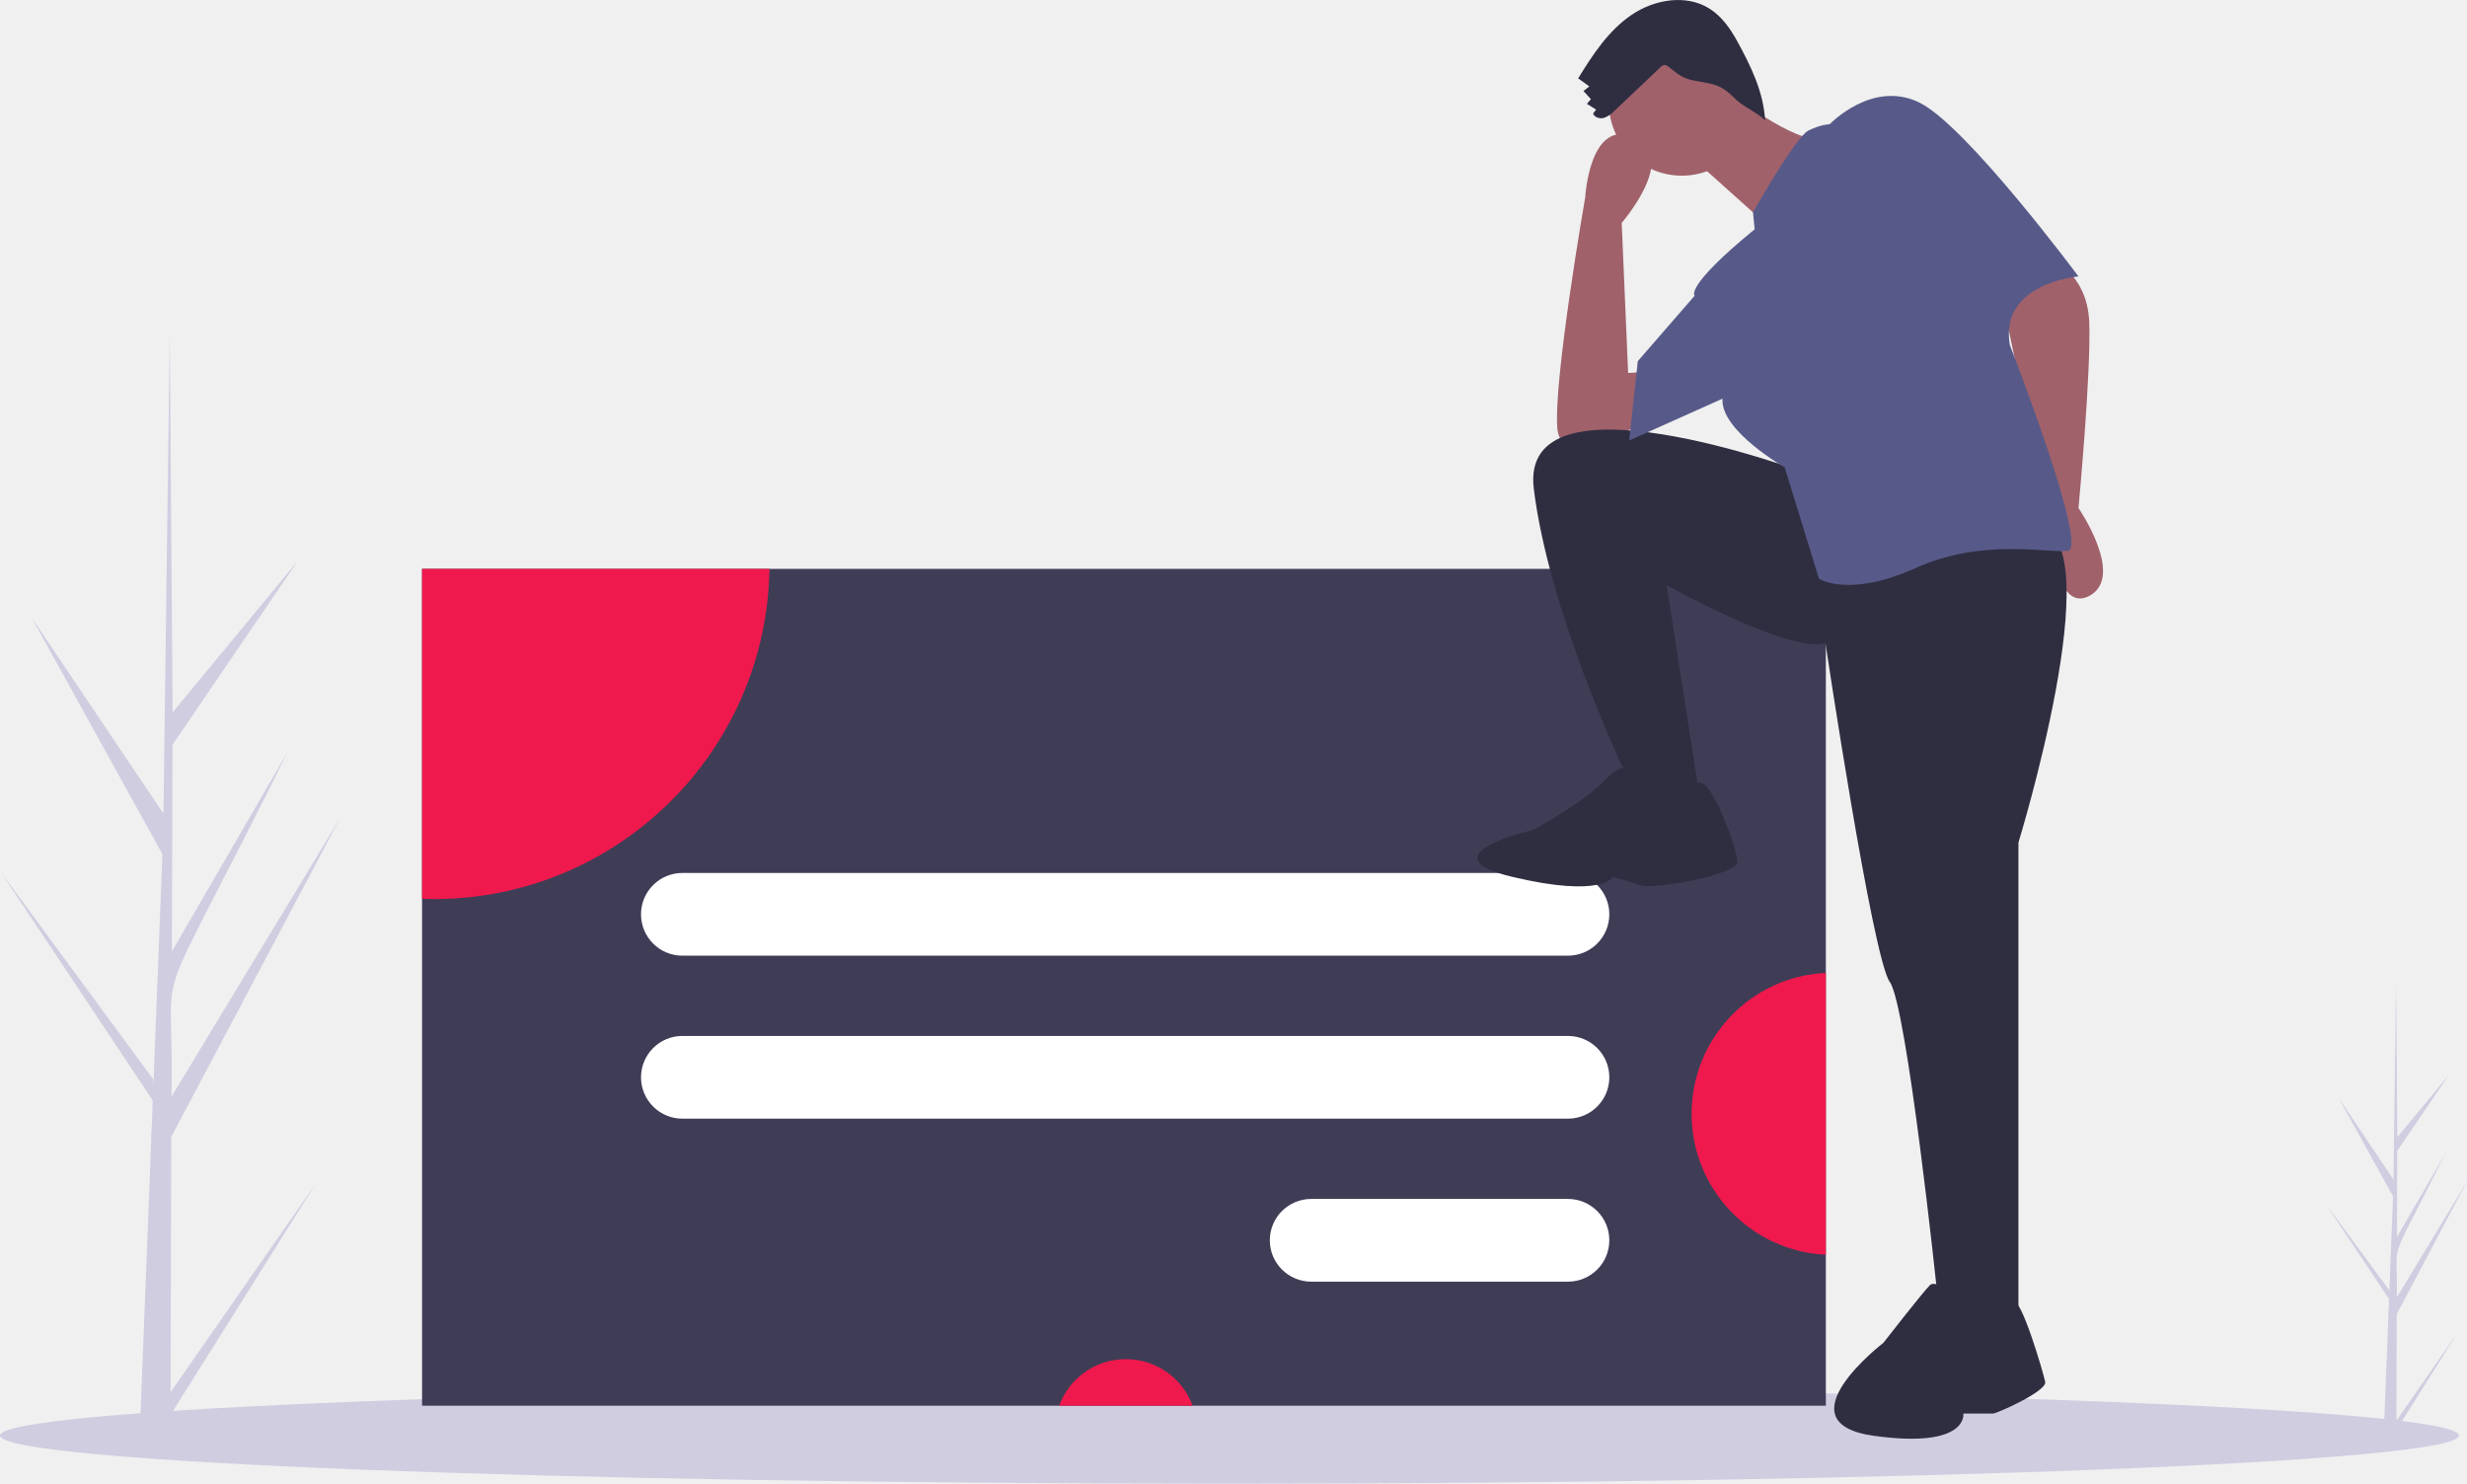
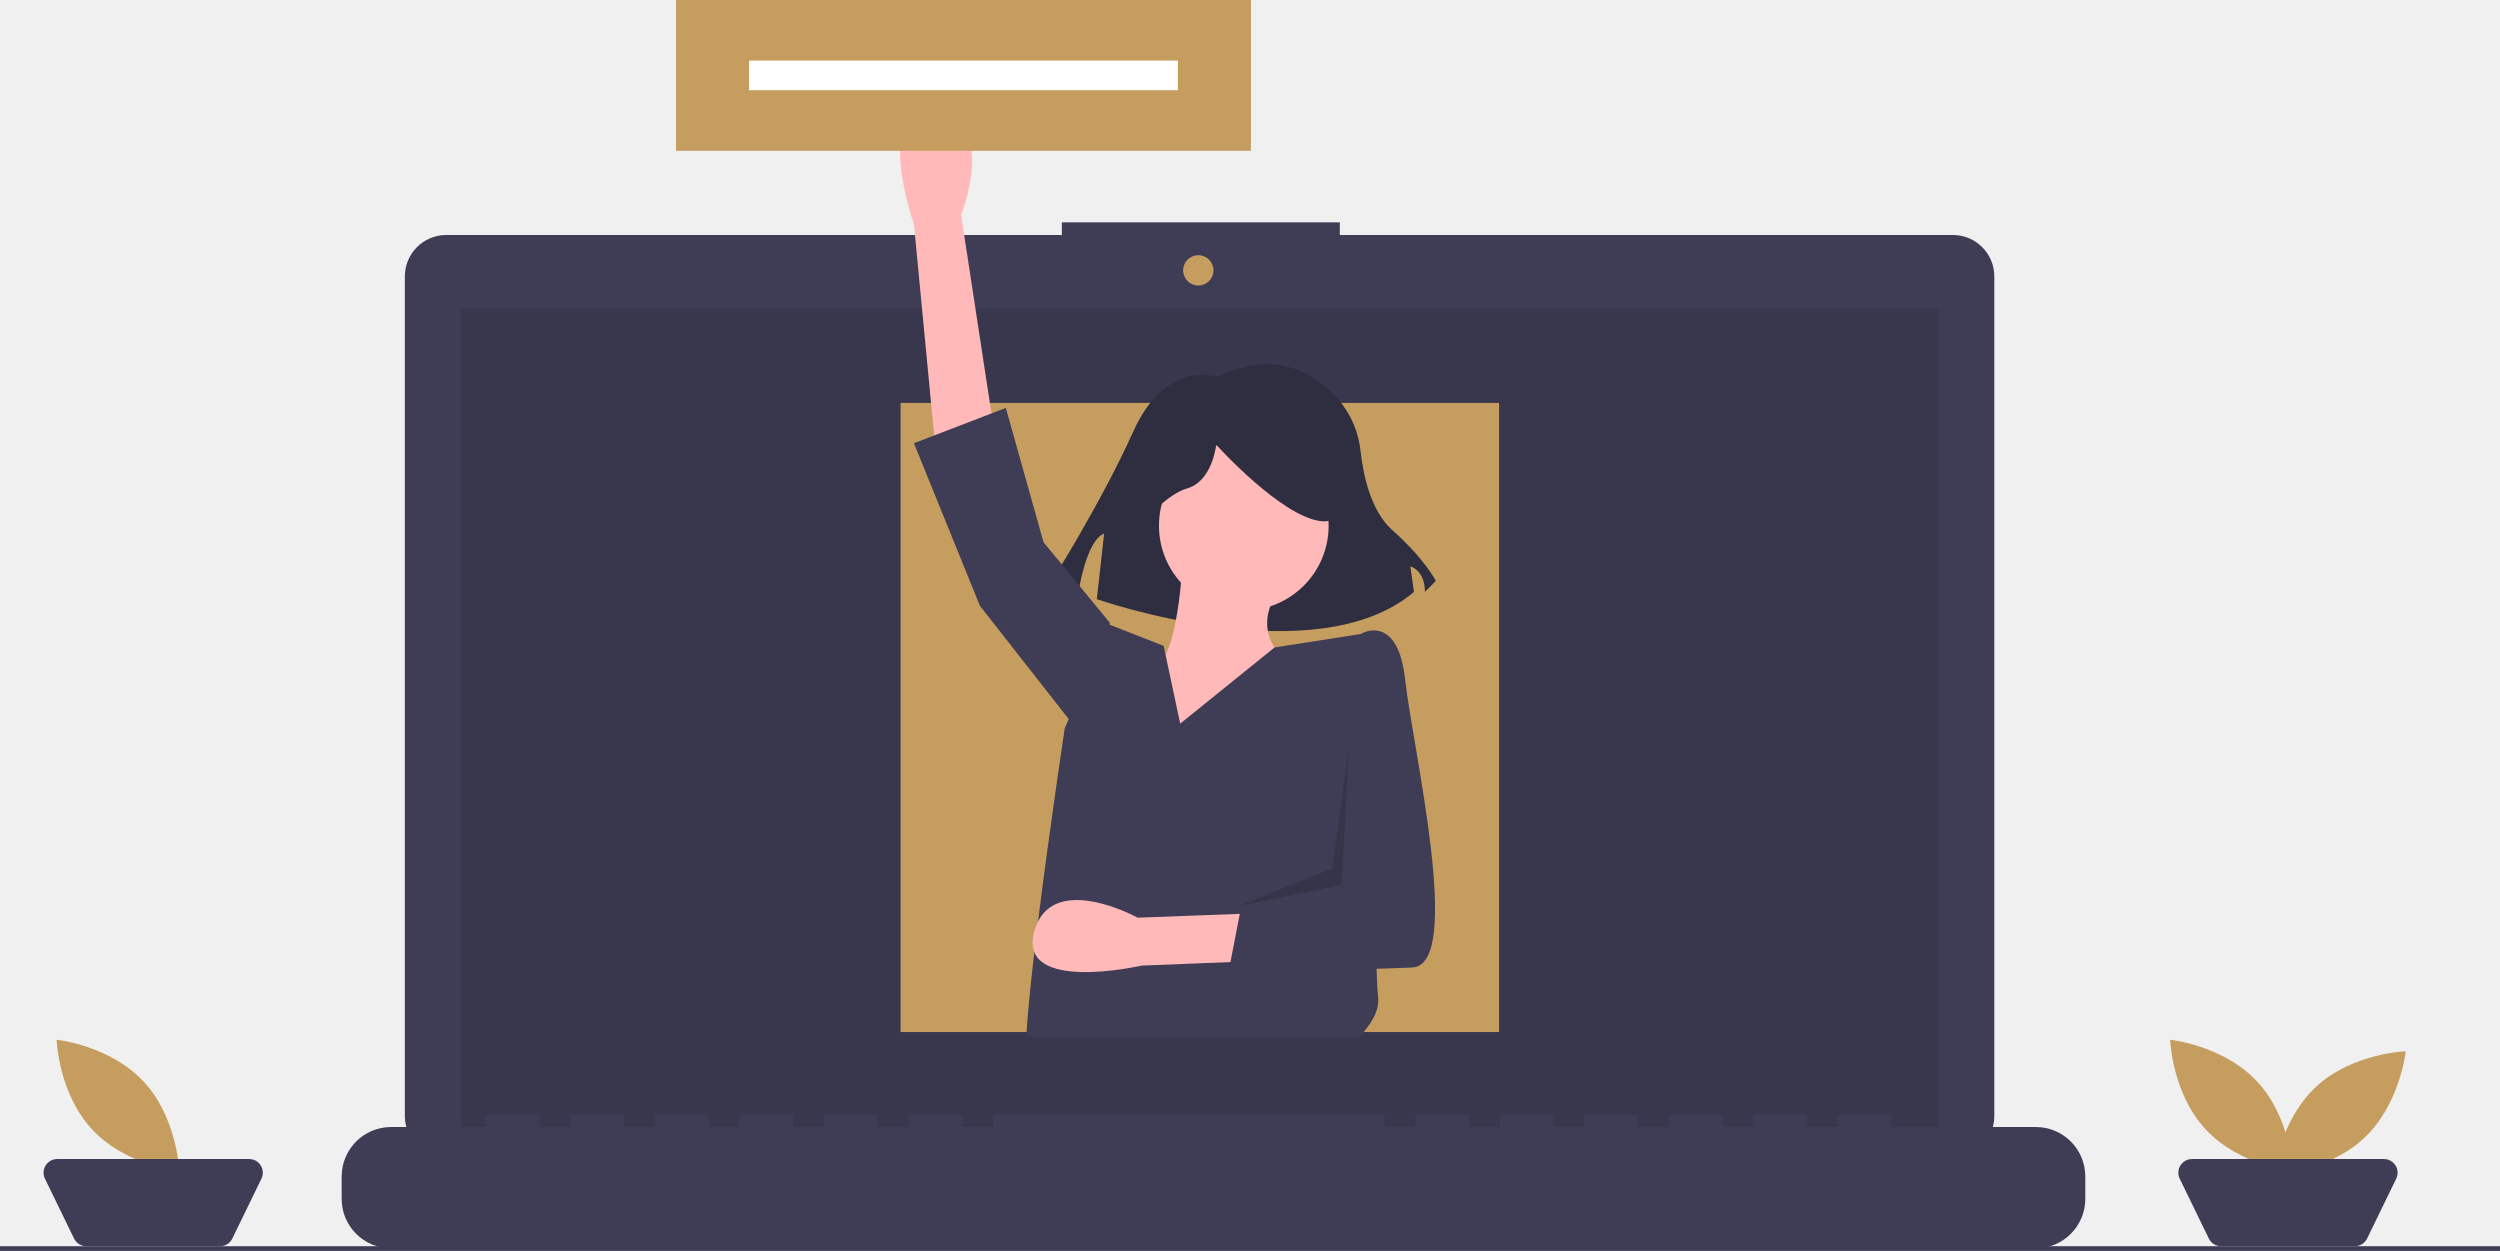
- <svg xmlns="http://www.w3.org/2000/svg" id="b59c9f89-c93e-413f-a14b-776784e615e2" data-name="Layer 1" width="1075.516" height="646.899" viewBox="0 0 1075.516 646.899">
-   <path d="M136.593,733.557l63.431-91.138L136.561,743.471l-.037,10.369q-6.785-.057-13.433-.441c-.02-2.354,5.371-131.899,5.142-134.243.313-.089.488-12.252.613-12.785L62.578,506.777,128.916,596.945l.198,2.666,3.935-100.648L76.086,395.895,133.5,481.278c.021-1.369,2.717-208.023,2.744-209.298.016.677,1.254,164.455,1.263,165.145l54.479-65.923-54.531,80.088-.279,90.079,50.556-87.108C124.639,581.295,138.602,536.842,136.99,604.702l73.436-121.291L136.927,622.176Z" transform="translate(-62.24207 -126.5504)" fill="#d0cde1" />
-   <path d="M1106.99,745.93l26.433-37.98-26.447,42.111-.015,4.321q-2.828-.024-5.598-.184c-.008-.981,2.238-54.966,2.143-55.942.13-.037.204-5.106.255-5.328L1076.146,651.426l27.645,37.575.082,1.111,1.64-41.942-23.738-42.951,23.926,35.581c.009-.571,1.132-86.688,1.143-87.22.007.282.522,68.533.526,68.82l22.703-27.472L1107.349,628.303l-.116,37.538,21.068-36.3c-26.293,52.938-20.474,34.413-21.145,62.692l30.602-50.545-30.629,57.827Z" transform="translate(-62.24207 -126.5504)" fill="#d0cde1" />
-   <ellipse cx="536" cy="625.899" rx="536" ry="21" fill="#d0cde1" />
-   <rect x="184" y="248.031" width="612" height="364.87" fill="#3f3d56" />
-   <path d="M397.702,374.581a146.354,146.354,0,0,1-146.32,143.97c-1.72,0-3.43-.03-5.14-.09V374.581Z" transform="translate(-62.24207 -126.5504)" fill="#ef194d" />
-   <path d="M582.179,739.451H523.972a31.008,31.008,0,0,1,58.207,0Z" transform="translate(-62.24207 -126.5504)" fill="#ef194d" />
-   <path d="M858.242,550.721v122.9a61.523,61.523,0,0,1,0-122.9Z" transform="translate(-62.24207 -126.5504)" fill="#ef194d" />
-   <rect x="279.459" y="380.615" width="422.142" height="36.062" rx="18.031" fill="#fff" />
-   <rect x="279.459" y="451.679" width="422.142" height="36.062" rx="18.031" fill="#fff" />
-   <rect x="553.597" y="522.743" width="148.004" height="36.062" rx="18.031" fill="#fff" />
-   <path d="M955.294,238.67s16.829,6.545,17.764,28.048-4.675,81.339-4.675,81.339,20.568,29.918,4.675,38.332-17.764-33.657-17.764-33.657l-18.699-88.818S947.814,237.735,955.294,238.67Z" transform="translate(-62.24207 -126.5504)" fill="#a0616a" />
-   <path d="M783.267,307.855s-40.202,26.178-42.072,5.61S753.349,212.492,753.349,212.492s1.87-34.592,21.503-26.178-5.61,37.397-5.61,37.397l2.805,65.445,18.699-.935Z" transform="translate(-62.24207 -126.5504)" fill="#a0616a" />
-   <path d="M847.777,332.163s-123.411-45.812-116.866,7.479,38.332,120.606,38.332,120.606l11.219,17.764h23.373L788.876,381.714s53.291,29.918,69.185,25.243c0,0,20.568,137.435,28.048,147.719s20.568,134.63,20.568,134.63l12.154,14.959h23.373V493.906s40.202-130.89,9.349-137.435S847.777,332.163,847.777,332.163Z" transform="translate(-62.24207 -126.5504)" fill="#2f2e41" />
-   <path d="M777.657,465.858s-5.61-10.284-14.959,0-31.788,22.438-31.788,22.438-48.616,11.219-9.349,20.568,43.942,0,43.942,0,6.545,1.87,12.154,3.74S819.729,507.93,819.729,502.32s-12.379-39.134-17.408-34.058S777.657,465.858,777.657,465.858Z" transform="translate(-62.24207 -126.5504)" fill="#2f2e41" />
-   <path d="M920.623,695.011s-13.785-11.352-17.029-8.109-20.272,25.138-20.272,25.138-45.41,34.868-4.054,40.544,38.923-9.731,38.923-9.731h12.974c1.622,0,23.516-9.731,22.705-13.785s-10.542-37.116-13.785-34.776S920.623,695.011,920.623,695.011Z" transform="translate(-62.24207 -126.5504)" fill="#2f2e41" />
-   <circle cx="733.179" cy="44.805" r="31.788" fill="#a0616a" />
-   <path d="M817.859,167.615s24.308,20.568,41.137,20.568S834.688,226.516,834.688,226.516l-36.462-32.723Z" transform="translate(-62.24207 -126.5504)" fill="#a0616a" />
-   <path d="M827.208,226.516l-.728-7.366s18.492-32.836,24.101-35.641,9.349-2.805,9.349-2.805,18.699-19.634,39.267-9.349,69.185,75.729,69.185,75.729-34.592,2.805-29.918,29.918c0,0,34.592,88.818,25.243,89.753s-37.397-5.61-66.38,7.479-42.072,4.675-42.072,4.675l-14.959-48.616s-28.048-15.894-27.113-29.918L772.515,318.607l3.74-34.592,24.776-28.515S796.356,251.759,827.208,226.516Z" transform="translate(-62.24207 -126.5504)" fill="#575a89" />
-   <path d="M766.18,174.792a11.737,11.737,0,0,1-4.616,3.144c-1.811.511-4.092-.116-4.813-1.853l1.344-1.749-4.029-2.504,1.756-2.06-3.246-3.524,2.562-2.032-4.877-3.488c6.321-10.315,13.157-20.758,23.137-27.596s23.925-9.267,34.148-2.8c5.308,3.358,9.061,8.687,12.068,14.202,6.047,11.09,11.376,21.901,12.163,34.508-3.798-3.699-9.343-5.783-13.141-9.482a28.463,28.463,0,0,0-5.669-4.641c-3.973-2.24-8.726-2.438-13.173-3.449-3.74-.85-6.166-2.535-8.995-4.945-3.366-2.867-3.503-1.758-6.901,1.469Q775.044,166.397,766.18,174.792Z" transform="translate(-62.24207 -126.5504)" fill="#2f2e41" />
+ <svg xmlns="http://www.w3.org/2000/svg" id="b665ac0c-e2fc-4bb5-9b25-39c3bd142587" data-name="Layer 1" width="1061" height="530.892" viewBox="0 0 1061 530.892">
+   <path d="M898.293,284.281H638.123v-5.362h-117.971v5.362H258.91a17.599,17.599,0,0,0-17.599,17.599V658.131A17.599,17.599,0,0,0,258.91,675.73H898.293a17.599,17.599,0,0,0,17.599-17.599V301.879A17.599,17.599,0,0,0,898.293,284.281Z" transform="translate(-69.5 -184.5538)" fill="#3f3d56" />
+   <rect x="195.406" y="130.828" width="627.391" height="353.913" opacity="0.1" />
+   <circle cx="508.565" cy="114.742" r="6.435" fill="#c59d5f" />
+   <path d="M933.507,662.86H872.278v-4.412a.875.875,0,0,0-.875-.875h-20.993a.875.875,0,0,0-.875.875v4.412H836.415v-4.412a.875.875,0,0,0-.875-.875H814.547a.875.875,0,0,0-.875.875v4.412H800.552v-4.412a.875.875,0,0,0-.875-.875H778.684a.875.875,0,0,0-.875.875v4.412H764.689v-4.412a.875.875,0,0,0-.875-.875H742.822a.875.875,0,0,0-.875.875v4.412H728.826v-4.412a.875.875,0,0,0-.875-.875H706.959a.875.875,0,0,0-.875.875v4.412H692.963v-4.412a.875.875,0,0,0-.875-.875H671.096a.875.875,0,0,0-.875.875v4.412H657.1v-4.412a.875.875,0,0,0-.875-.875H491.781a.875.875,0,0,0-.875.875v4.412H477.786v-4.412a.875.875,0,0,0-.875-.875H455.918a.875.875,0,0,0-.875.875v4.412H441.923v-4.412a.875.875,0,0,0-.875-.875h-20.993a.875.875,0,0,0-.875.875v4.412H406.06v-4.412a.875.875,0,0,0-.875-.875H384.193a.875.875,0,0,0-.875.875v4.412H370.197v-4.412a.875.875,0,0,0-.875-.875H348.33a.875.875,0,0,0-.875.875v4.412H334.335v-4.412a.875.875,0,0,0-.875-.875H312.467a.875.875,0,0,0-.875.875v4.412H298.472v-4.412a.875.875,0,0,0-.875-.875H276.604a.875.875,0,0,0-.875.875v4.412h-40.236A20.993,20.993,0,0,0,214.5,683.853v9.492a20.993,20.993,0,0,0,20.993,20.993H933.507A20.993,20.993,0,0,0,954.5,693.346v-9.492A20.993,20.993,0,0,0,933.507,662.86Z" transform="translate(-69.5 -184.5538)" fill="#3f3d56" />
+   <rect x="382.209" y="171" width="254" height="267" fill="#c59d5f" />
+   <path d="M586.05,344.47s-21.658-7.735-35.581,23.205-35.581,64.975-35.581,64.975l12.376,3.094s3.094-21.658,10.829-24.752l-3.094,27.846s92.821,32.487,134.591-3.094l-1.547-10.829s6.188,1.547,6.188,10.829l4.641-4.641s-4.641-9.282-18.564-21.658c-9.139-8.123-12.279-23.577-13.358-33.24a40.224,40.224,0,0,0-9.261-21.905C628.436,343.577,611.576,332.179,586.05,344.47Z" transform="translate(-69.5 -184.5538)" fill="#2f2e41" />
+   <path d="M466.371,373.661l-9-94s-18-51,9-47,11,43,11,43l15,98Z" transform="translate(-69.5 -184.5538)" fill="#ffb9b9" />
+   <circle cx="527.871" cy="223.107" r="36" fill="#ffb9b9" />
+   <path d="M571.371,423.661s-2,41-12,44-38,36-25,46,88,3,88,3l-7-52s-16-11-3-30Z" transform="translate(-69.5 -184.5538)" fill="#ffb9b9" />
+   <path d="M646.439,624.554H505.039c.51-9.05,1.79-21.83,3.43-35.88.5-4.26,1.03-8.65,1.58-13.08,4.85-39.05,11.32-81.93,11.32-81.93l1.7-3.93,17.3-40.07.18.07,22.82,8.93.81,3.84,6.19,29.16,40.05-32.33,36.95-5.78,2.5-.39,4.5,42.5s-.2,9.5-.41,23.03c-.24,15.55-.5,36.43-.48,54.32.01,8.55.08,16.42.25,22.7.14,5.29.35,9.46.64,11.95C655.039,613.334,651.479,619.224,646.439,624.554Z" transform="translate(-69.5 -184.5538)" fill="#3f3d56" />
+   <polygon points="471.871 270.107 470.871 264.107 442.871 230.107 426.871 173.107 387.871 188.107 415.871 257.107 455.871 308.107 471.871 270.107" fill="#3f3d56" />
+   <path d="M550.077,411.966s12.376-17.017,23.205-20.111,12.376-18.564,12.376-18.564,27.846,30.94,44.864,32.487,1.547-37.129,1.547-37.129l-30.94-7.735-29.393,3.094L548.53,379.479Z" transform="translate(-69.5 -184.5538)" fill="#2f2e41" />
+   <path d="M649.709,590.554l-95.672,3.795s-52.72,12.068-45.667-14.3,43.974-6.026,43.974-6.026l99.071-3.729Z" transform="translate(-69.5 -184.5538)" fill="#ffb9b9" />
+   <path d="M638.871,460.161l9-7s15-8,18,20,25,121,3,122-78,2-78,2l6-31,46-3Z" transform="translate(-69.5 -184.5538)" fill="#3f3d56" />
+   <polygon points="572.371 318.607 569.371 375.607 525.371 384.607 565.371 368.607 572.371 318.607" opacity="0.15" />
+   <rect x="286.9" width="244" height="64" fill="#c59d5f" />
+   <rect y="528.892" width="1061" height="2" fill="#3f3d56" />
+   <path d="M1027.457,643.582c14.376,15.426,15.119,38.1,15.119,38.1s-22.565-2.338-36.941-17.764-15.119-38.1-15.119-38.1S1013.081,628.156,1027.457,643.582Z" transform="translate(-69.5 -184.5538)" fill="#c59d5f" />
+   <path d="M1072.714,667.661c-15.426,14.376-38.1,15.119-38.1,15.119s2.338-22.565,17.764-36.941,38.1-15.119,38.1-15.119S1088.141,653.285,1072.714,667.661Z" transform="translate(-69.5 -184.5538)" fill="#c59d5f" />
+   <path d="M1068.88,713.446H1012.141a5.803,5.803,0,0,1-5.219-3.265l-12.353-25.393a5.803,5.803,0,0,1,5.219-8.342h81.446a5.803,5.803,0,0,1,5.219,8.342l-12.353,25.393A5.803,5.803,0,0,1,1068.88,713.446Z" transform="translate(-69.5 -184.5538)" fill="#3f3d56" />
+   <path d="M130.457,643.582c14.376,15.426,15.119,38.1,15.119,38.1s-22.565-2.338-36.941-17.764-15.119-38.1-15.119-38.1S116.081,628.156,130.457,643.582Z" transform="translate(-69.5 -184.5538)" fill="#c59d5f" />
+   <path d="M162.88,713.446H106.141a5.803,5.803,0,0,1-5.219-3.265l-12.353-25.393a5.803,5.803,0,0,1,5.219-8.342h81.446a5.803,5.803,0,0,1,5.219,8.342l-12.353,25.393A5.803,5.803,0,0,1,162.88,713.446Z" transform="translate(-69.5 -184.5538)" fill="#3f3d56" />
+   <rect x="317.9" y="25.723" width="182" height="12.554" fill="#fff" />
</svg>
